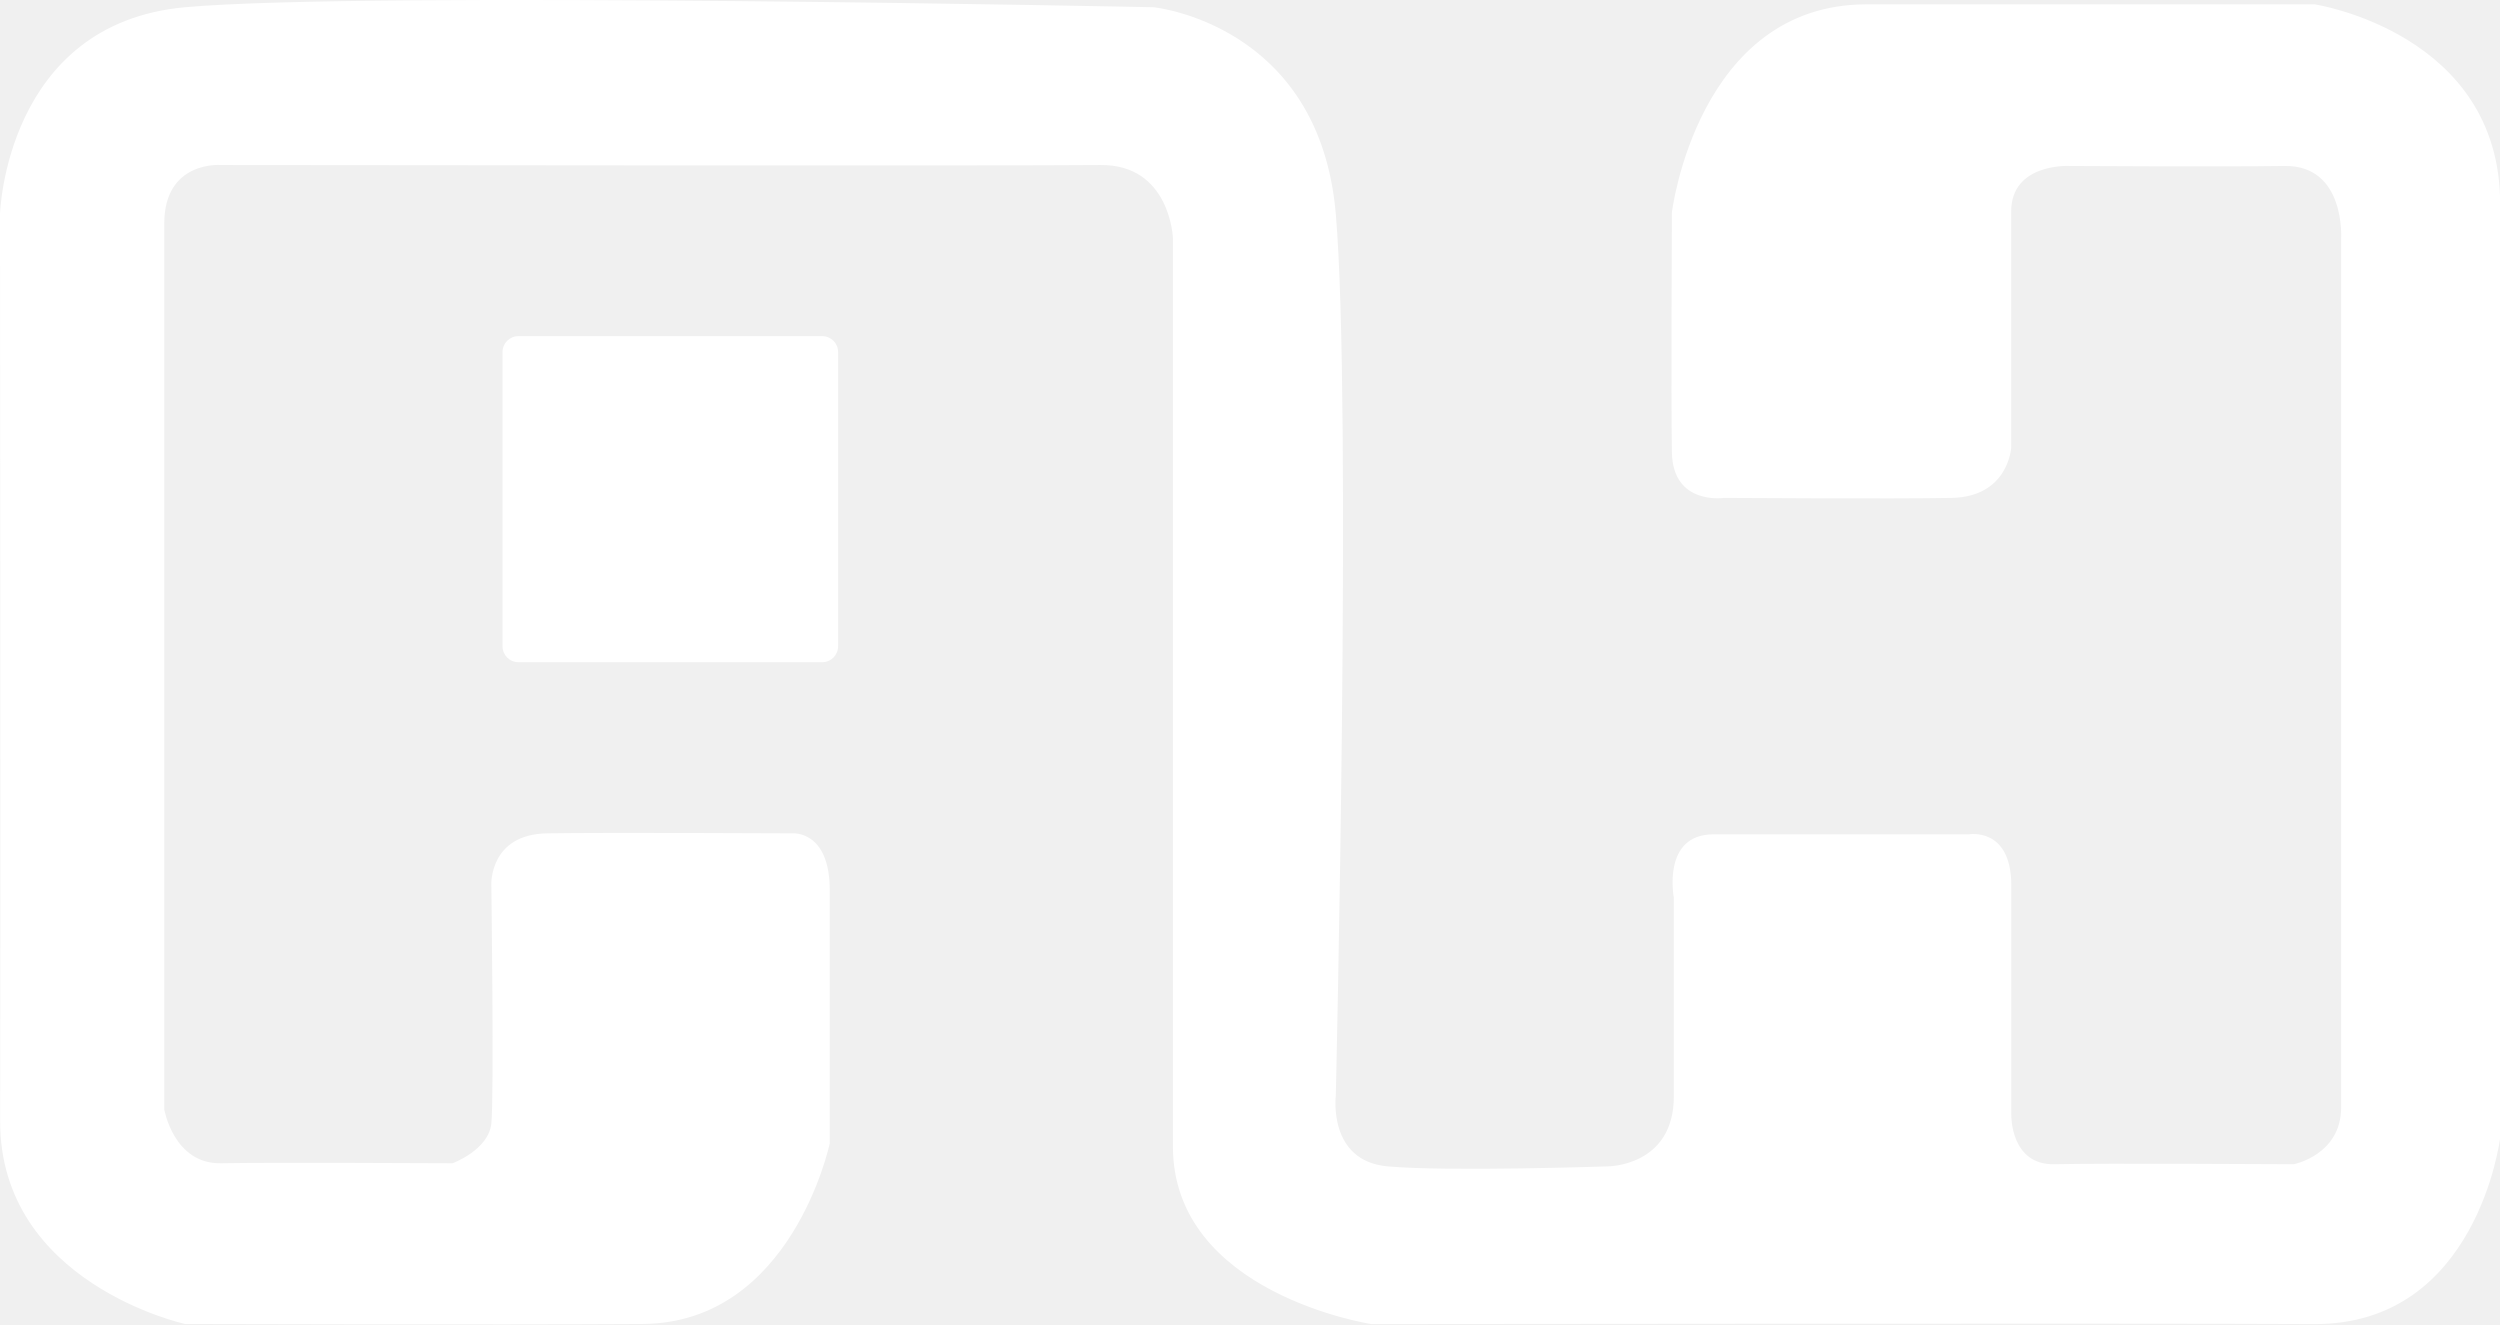
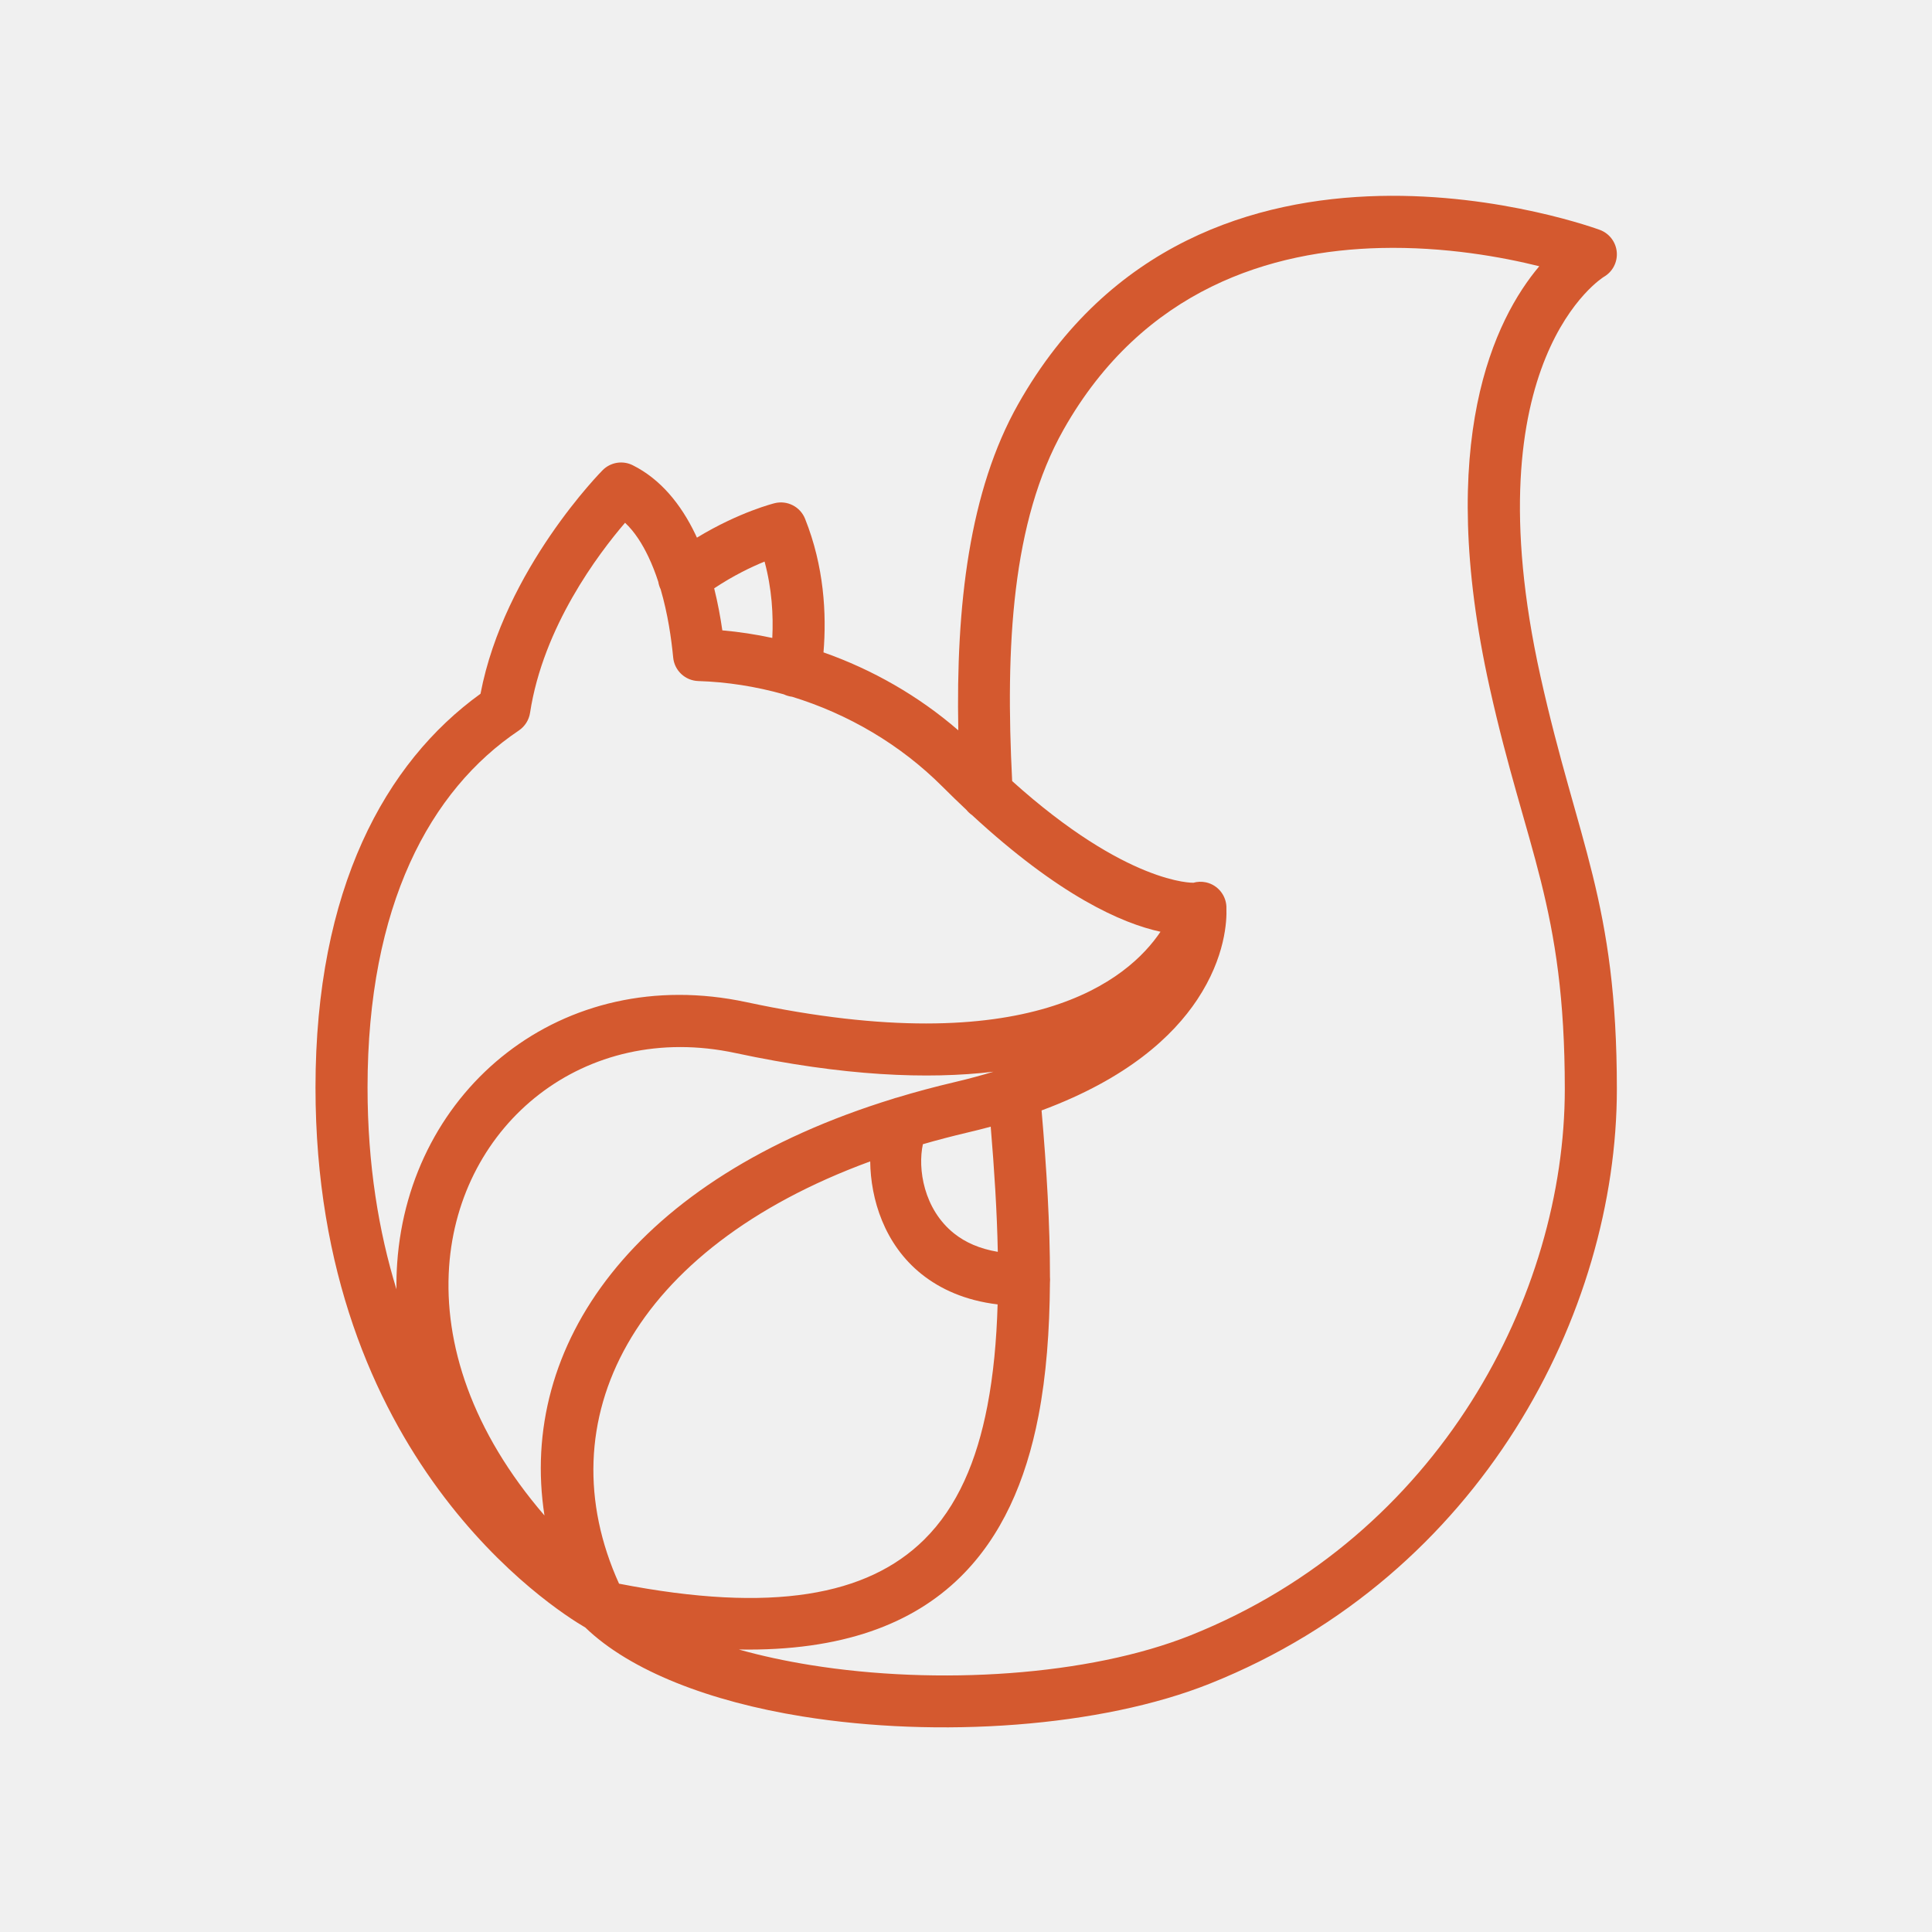
- <svg xmlns="http://www.w3.org/2000/svg" id="Layer_1" viewBox="0 0 714.59 378.57">
-   <rect fill="#FFF" x="143.64" y="96.08" width="95.92" height="93.2" rx="4.54" />
-   <path fill="#FFF" d="M33.7,169.07s1.55-54.43,52.88-59.1,276.84,0,276.84,0,47.44,4.67,52.1,59.1,0,252,0,252-2.33,18.66,14.78,20.22,63,0,63,0,18.84,0,18.84-20V364.49s-3.51-18.11,11.35-18.11h72.95s12.16-2.16,12.16,14.59v65.66S608.32,441,621,440.68s68.37,0,68.37,0,13.51-2.7,13.51-16.21V176.15s1.35-21.08-16.22-20.81-61.6,0-61.6,0-16.49-.81-16.49,13v67.56s-.81,14-17,14.32-65.12,0-65.12,0-14.59,2.16-14.86-13,0-68.63,0-68.63,7.29-59.45,55.66-59.45H695.33s53,8.11,53,57v267s-6.48,53.5-53.23,53.23-269.4,0-269.4,0-56.74-8.65-56.74-50.8V175.88s-.81-21.08-20.81-20.81-251.29,0-251.29,0-16.21-1.35-16.21,16.76V425s2.7,15.67,16.21,15.4,66.2,0,66.2,0,10.27-3.78,11.08-11.34,0-68.37,0-68.37-.54-14.32,15.94-14.59,70.26,0,70.26,0,10.53-.81,10.53,16.21v72.42s-10.8,51.34-53.5,51.61-130.78,0-130.78,0-53-11.62-52.85-58.1S33.7,169.07,33.7,169.07Z" transform="translate(-33.7 -107.9)" />
+ <svg xmlns="http://www.w3.org/2000/svg" width="500" zoomAndPan="magnify" viewBox="0 0 375 375" height="500" preserveAspectRatio="xMidYMid meet" version="1.0">
+   <path fill="#d4592f" d="M 186.004 141.754 C 178.305 135.086 169.348 129.969 159.84 126.625 C 160.461 119.141 159.949 109.918 156.262 100.691 C 155.324 98.348 152.797 97.055 150.348 97.672 C 150.348 97.672 143.512 99.344 135.273 104.359 C 135.168 104.125 135.055 103.895 134.949 103.66 C 132.184 97.891 128.211 92.996 122.82 90.305 C 120.875 89.328 118.523 89.711 116.984 91.246 C 116.984 91.246 97.898 110.402 93.266 134.66 C 74.75 148.016 61.238 172.574 61.238 211.082 C 61.238 282.949 107.445 312.309 113.609 315.902 C 122.375 324.363 137.848 330.277 155.719 333.156 C 182.102 337.414 213.668 335.262 234.875 326.777 C 287.531 305.727 313.832 254.73 313.832 211.391 C 313.832 174.93 306.238 163.805 299.004 131.273 C 285.312 69.668 311.289 53.746 311.289 53.746 C 312.992 52.773 313.977 50.898 313.816 48.949 C 313.656 46.996 312.375 45.309 310.539 44.625 C 310.539 44.625 291.316 37.477 267.742 38.035 C 243.727 38.605 215.336 47.09 197.633 78.43 C 188.121 95.27 185.535 117.52 186.004 141.754 Z M 203.793 248.953 C 203.73 258.23 203.09 266.938 201.566 274.828 C 199.109 287.582 194.355 298.273 186.418 306.086 C 177.215 315.145 163.523 320.516 143.406 320.168 C 147.77 321.398 152.453 322.402 157.324 323.188 C 181.918 327.152 211.355 325.309 231.129 317.402 C 279.508 298.051 303.727 251.223 303.727 211.391 C 303.727 175.91 296.18 165.117 289.145 133.465 C 278.484 85.504 290.152 61.902 298.773 51.676 C 291.617 49.898 280.469 47.84 267.98 48.137 C 246.93 48.637 221.949 55.926 206.43 83.395 C 196.391 101.172 195.121 125.516 196.461 151.609 C 218.816 171.73 231.605 171.34 231.605 171.34 L 231.605 171.348 C 232.387 171.121 233.23 171.082 234.074 171.262 C 236.508 171.793 238.148 174 238.047 176.41 C 238.129 178.609 237.887 185.742 232.375 194.035 C 227.68 201.098 218.902 209.328 202.168 215.535 C 203.141 226.773 203.812 237.676 203.797 247.91 C 203.812 248.066 203.816 248.223 203.82 248.379 C 203.82 248.574 203.812 248.766 203.793 248.953 Z M 168.906 225.426 C 122.582 242.402 105.809 275.738 120.156 307.391 C 149.973 313.207 168.387 309.66 179.328 298.891 C 185.898 292.426 189.609 283.469 191.645 272.918 C 192.824 266.812 193.434 260.188 193.637 253.184 C 187.348 252.426 182.531 250.219 178.879 247.309 C 171.621 241.516 168.988 232.703 168.906 225.426 Z M 192.824 208.02 C 180.113 209.535 163.766 208.891 142.758 204.395 C 113.422 198.105 89.102 218.191 87.172 245.844 C 86.133 260.793 91.555 277.758 105.68 294.152 C 100.582 261.312 122.777 228.809 173.398 213.254 C 173.621 213.168 173.848 213.102 174.082 213.047 C 177.684 211.953 181.422 210.949 185.301 210.039 C 187.973 209.41 190.48 208.73 192.824 208.02 Z M 127.773 112.93 C 127.23 111.254 126.59 109.598 125.832 108.016 C 124.645 105.539 123.199 103.23 121.324 101.469 C 116.156 107.488 105.426 121.676 102.883 138.359 C 102.668 139.758 101.879 141 100.703 141.793 C 83.441 153.379 71.34 175.777 71.34 211.082 C 71.34 226.098 73.523 239.098 76.953 250.254 C 76.93 248.531 76.977 246.824 77.094 245.141 C 79.449 211.402 109.082 186.848 144.875 194.516 C 199.871 206.297 219.004 190.133 225.25 180.852 C 217.734 179.219 205.613 173.863 188.664 158.207 C 188.262 157.926 187.895 157.586 187.586 157.203 C 186.055 155.762 184.488 154.246 182.887 152.645 C 174.742 144.5 164.578 138.562 153.715 135.23 C 153.676 135.227 153.629 135.223 153.586 135.219 C 153.07 135.137 152.586 134.984 152.137 134.77 C 146.703 133.242 141.117 132.363 135.535 132.191 C 132.992 132.109 130.906 130.156 130.664 127.625 C 130.316 124.012 129.633 119.16 128.227 114.367 C 127.996 113.902 127.852 113.418 127.773 112.93 Z M 192.297 218.688 C 190.781 219.098 189.227 219.488 187.613 219.867 C 184.699 220.555 181.875 221.297 179.133 222.09 C 178.098 226.805 179.273 234.695 185.184 239.41 C 187.348 241.137 190.141 242.391 193.672 242.98 C 193.52 235.195 192.996 227.047 192.297 218.688 Z M 149.902 123.824 C 150.125 119.34 149.816 114.238 148.402 109 C 145.816 110.055 142.336 111.723 138.621 114.195 C 139.328 117.035 139.84 119.816 140.203 122.352 C 143.457 122.641 146.695 123.133 149.902 123.824 Z M 149.902 123.824 " fill-opacity="1" fill-rule="evenodd" />
</svg>
